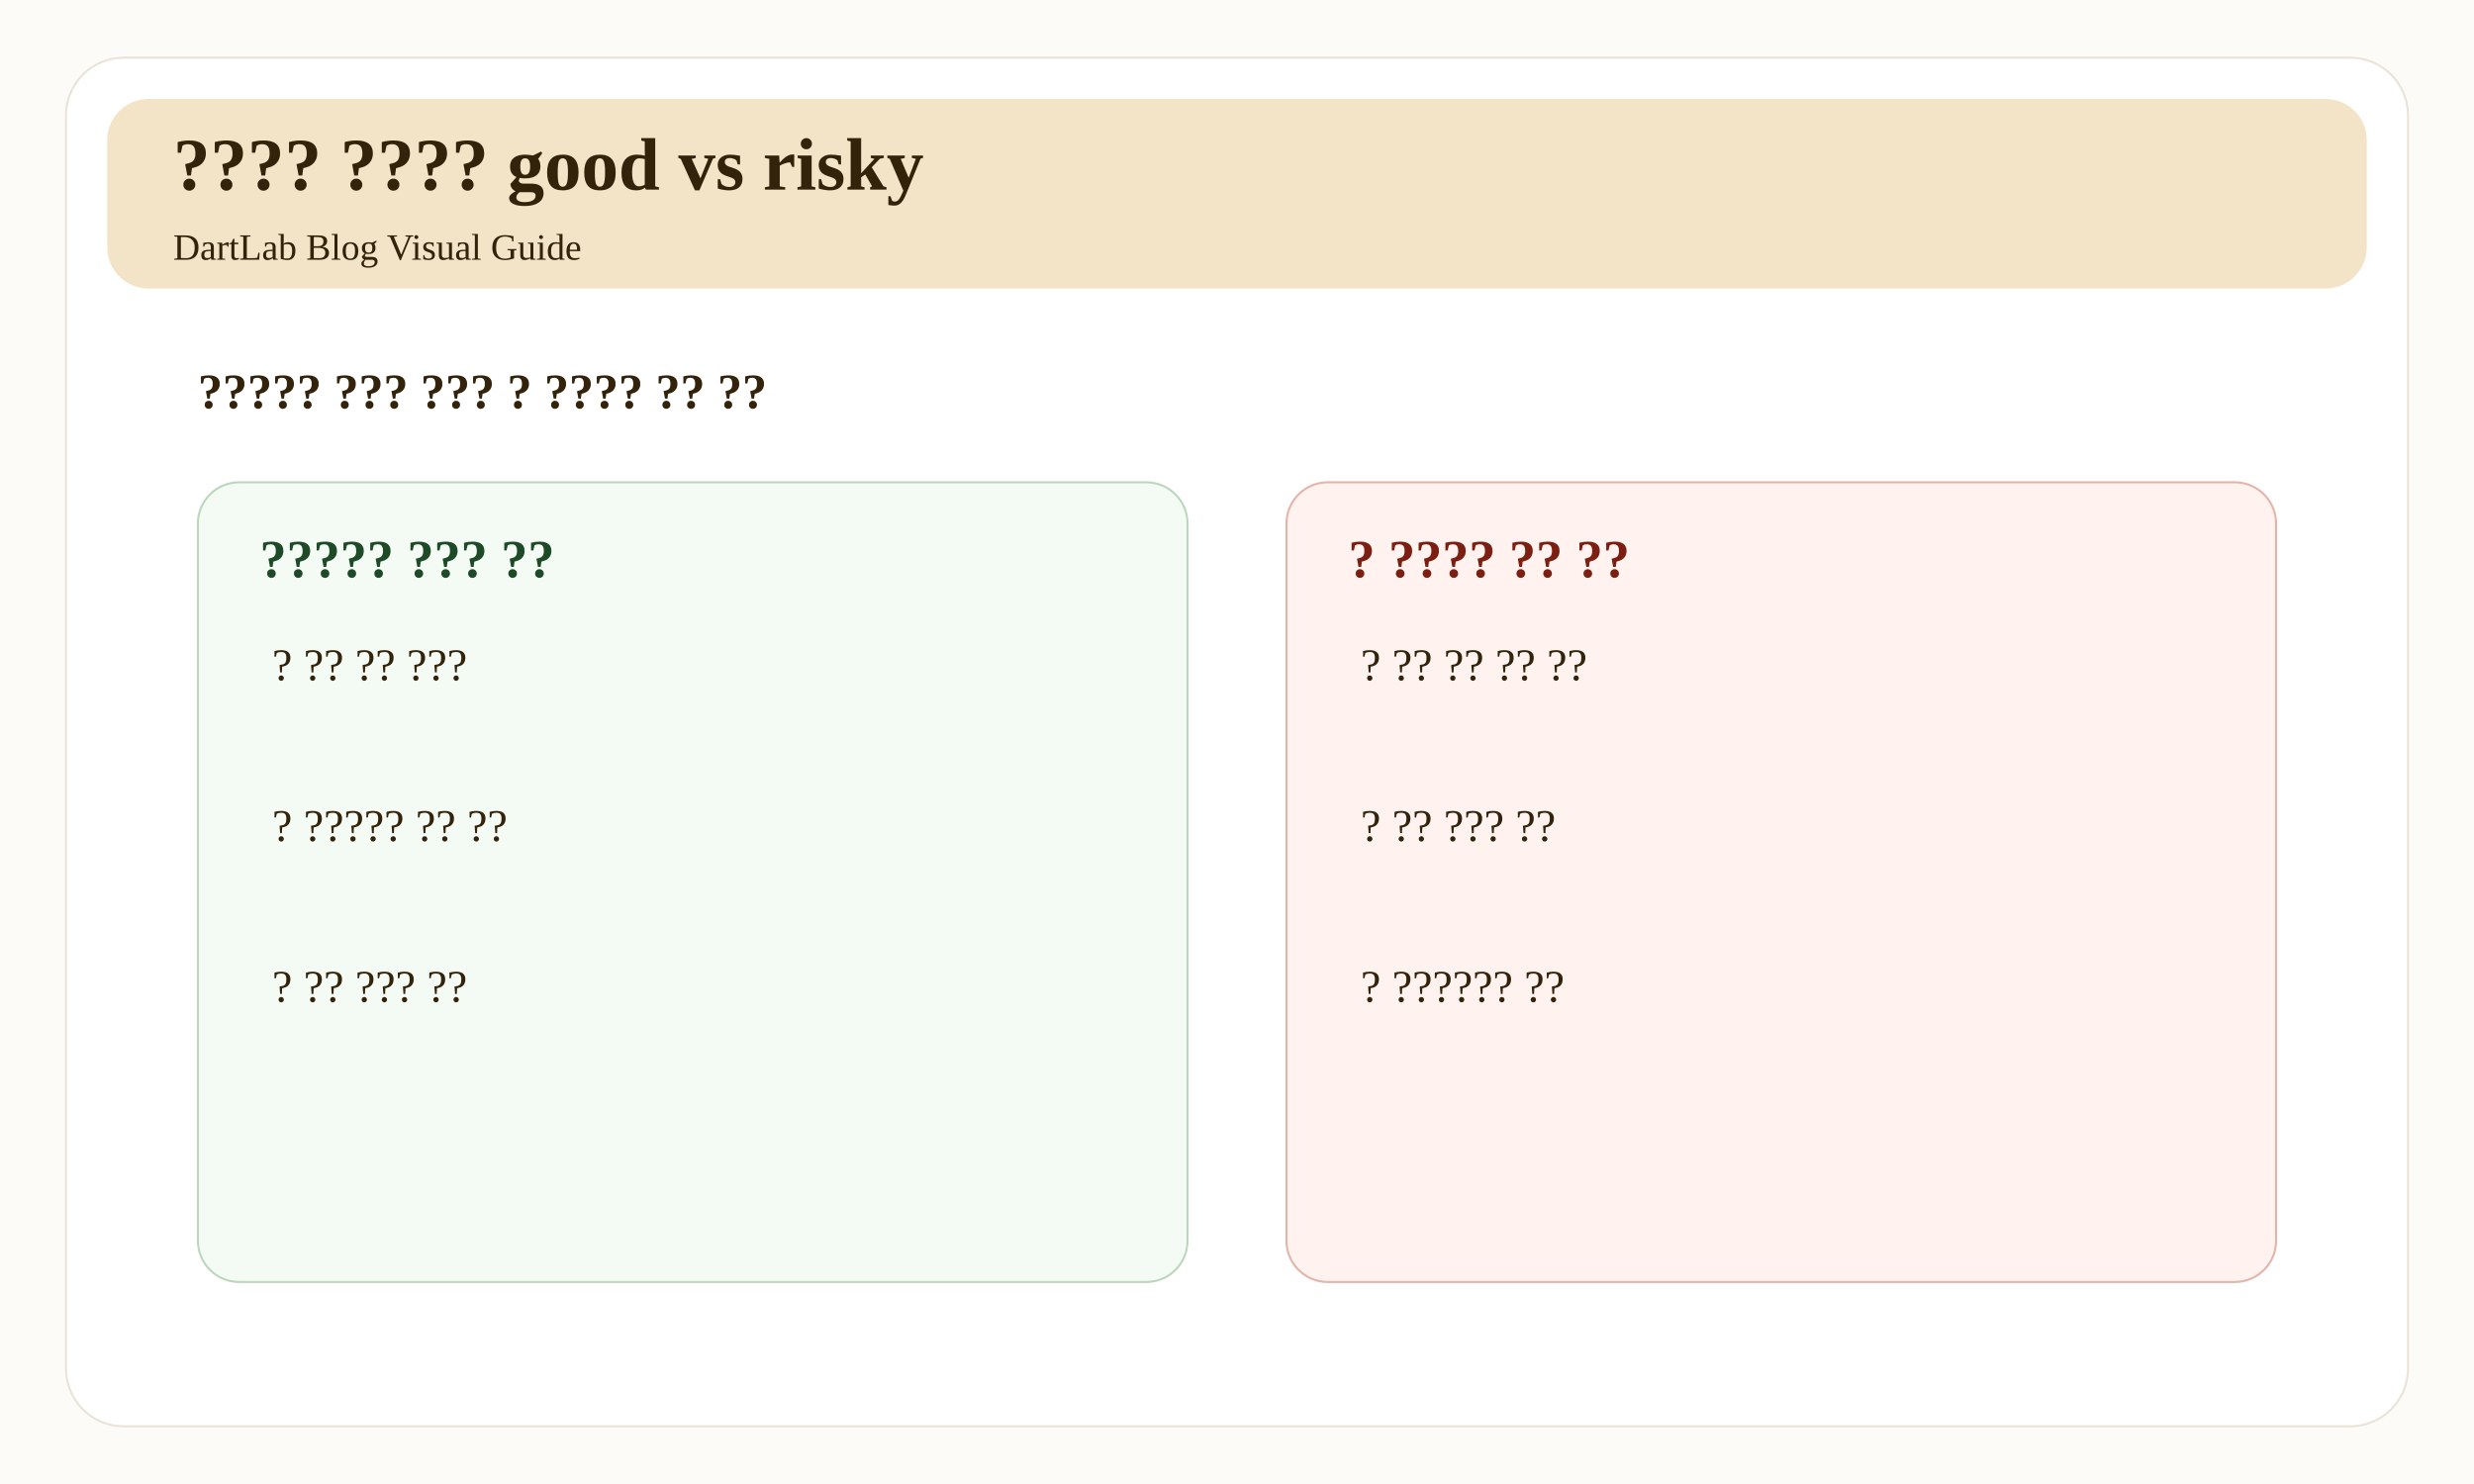
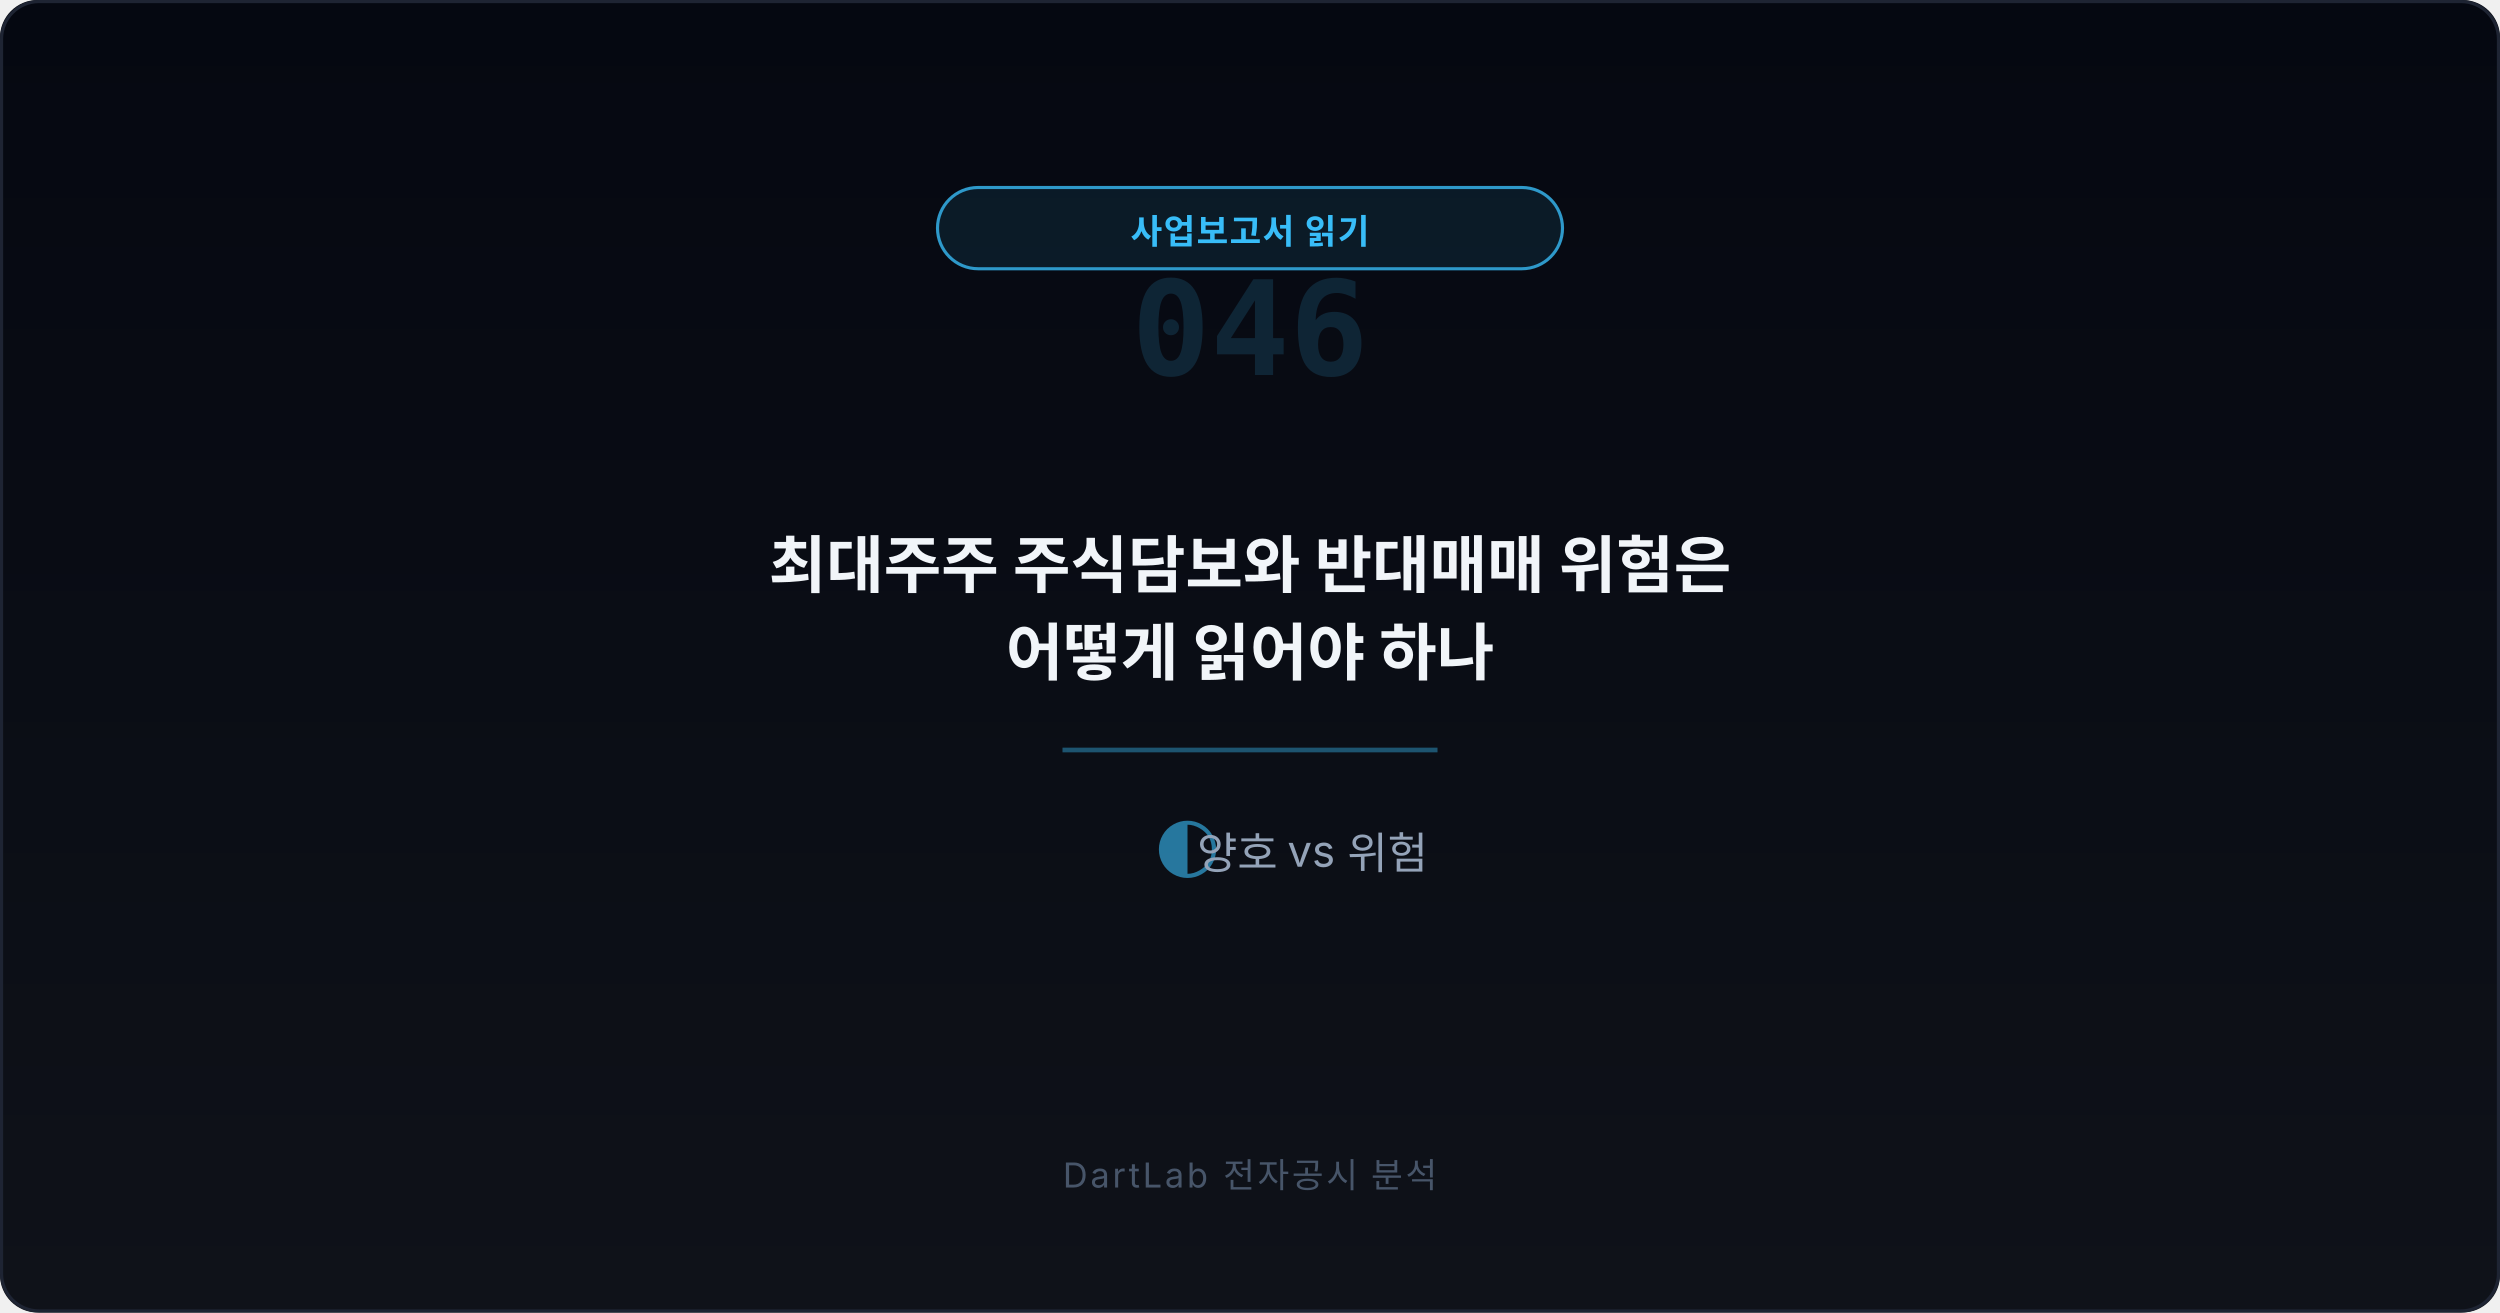
- <svg xmlns="http://www.w3.org/2000/svg" width="1200" height="720" viewBox="0 0 1200 720" role="img" aria-labelledby="title desc">
-   <rect width="1200" height="720" fill="#FCFBF8" />
-   <rect x="32" y="28" width="1136" height="664" rx="28" fill="#FFFFFF" stroke="#E9E3D8" />
-   <rect x="52" y="48" width="1096" height="92" rx="20" fill="#F3E4C8" />
-   <text x="84" y="92" font-size="36" font-weight="700" fill="#33230B">???? ???? good vs risky</text>
-   <text x="84" y="126" font-size="18" fill="#33230B">DartLab Blog Visual Guide</text>
-   <text x="96" y="198" font-size="24" font-weight="700" fill="#33230B">????? ??? ??? ? ???? ?? ??</text>
-   <rect x="96" y="234" width="480" height="388" rx="20" fill="#F4FBF4" stroke="#BCD6BC" />
-   <rect x="624" y="234" width="480" height="388" rx="20" fill="#FFF2EF" stroke="#E2B4AA" />
-   <text x="126" y="280" font-size="26" font-weight="700" fill="#1E4A27">????? ??? ??</text>
-   <text x="654" y="280" font-size="26" font-weight="700" fill="#7B1F12">? ???? ?? ??</text>
-   <text x="132" y="330" font-size="22" font-weight="500" fill="#33230B">? ?? ?? ???</text>
-   <text x="132" y="408" font-size="22" font-weight="500" fill="#33230B">? ????? ?? ??</text>
-   <text x="132" y="486" font-size="22" font-weight="500" fill="#33230B">? ?? ??? ??</text>
-   <text x="660" y="330" font-size="22" font-weight="500" fill="#33230B">? ?? ?? ?? ??</text>
-   <text x="660" y="408" font-size="22" font-weight="500" fill="#33230B">? ?? ??? ??</text>
-   <text x="660" y="486" font-size="22" font-weight="500" fill="#33230B">? ?????? ??</text>
+ <svg xmlns="http://www.w3.org/2000/svg" viewBox="0 0 800 420" fill="none">
+   <defs>
+     <linearGradient id="bg" x1="0" y1="0" x2="0" y2="1">
+       <stop offset="0%" stop-color="#050811" />
+       <stop offset="100%" stop-color="#0f1219" />
+     </linearGradient>
+   </defs>
+   <rect width="800" height="420" rx="12" fill="url(#bg)" />
+   <rect x="0.5" y="0.5" width="799" height="419" rx="12" stroke="#1e2433" stroke-width="1" fill="none" />
+   <rect x="300" y="60" width="200" height="26" rx="13" fill="rgba(56,189,248,0.12)" stroke="#38bdf8" stroke-width="1" opacity="0.8" />
+   <text x="400" y="78" text-anchor="middle" font-family="Inter, system-ui, sans-serif" font-size="11" font-weight="600" fill="#38bdf8" letter-spacing="0.04em">사업보고서 읽기</text>
+   <text x="400" y="120" text-anchor="middle" font-family="JetBrains Mono, monospace" font-size="42" font-weight="800" fill="#38bdf8" opacity="0.15">046</text>
+   <text x="400" y="188" text-anchor="middle" font-family="Pretendard, Inter, sans-serif" font-size="20" font-weight="700" fill="#f1f5f9">최대주주 주식담보와 반대매매 위험은</text>
+   <text x="400" y="216" text-anchor="middle" font-family="Pretendard, Inter, sans-serif" font-size="20" font-weight="700" fill="#f1f5f9">어떻게 읽어야 하나</text>
+   <line x1="340" y1="240" x2="460" y2="240" stroke="#38bdf8" stroke-width="1.5" opacity="0.4" />
+   <text x="380" y="278" text-anchor="middle" font-family="Inter, system-ui, sans-serif" font-size="24" fill="#38bdf8" opacity="0.6">◐</text>
+   <text x="420" y="278" text-anchor="middle" font-family="Pretendard, Inter, sans-serif" font-size="14" fill="#94a3b8">양호 vs 위험</text>
+   <text x="400" y="380" text-anchor="middle" font-family="Inter, system-ui, sans-serif" font-size="11" fill="#475569" letter-spacing="0.08em">DartLab 전자공시 분석</text>
</svg>
